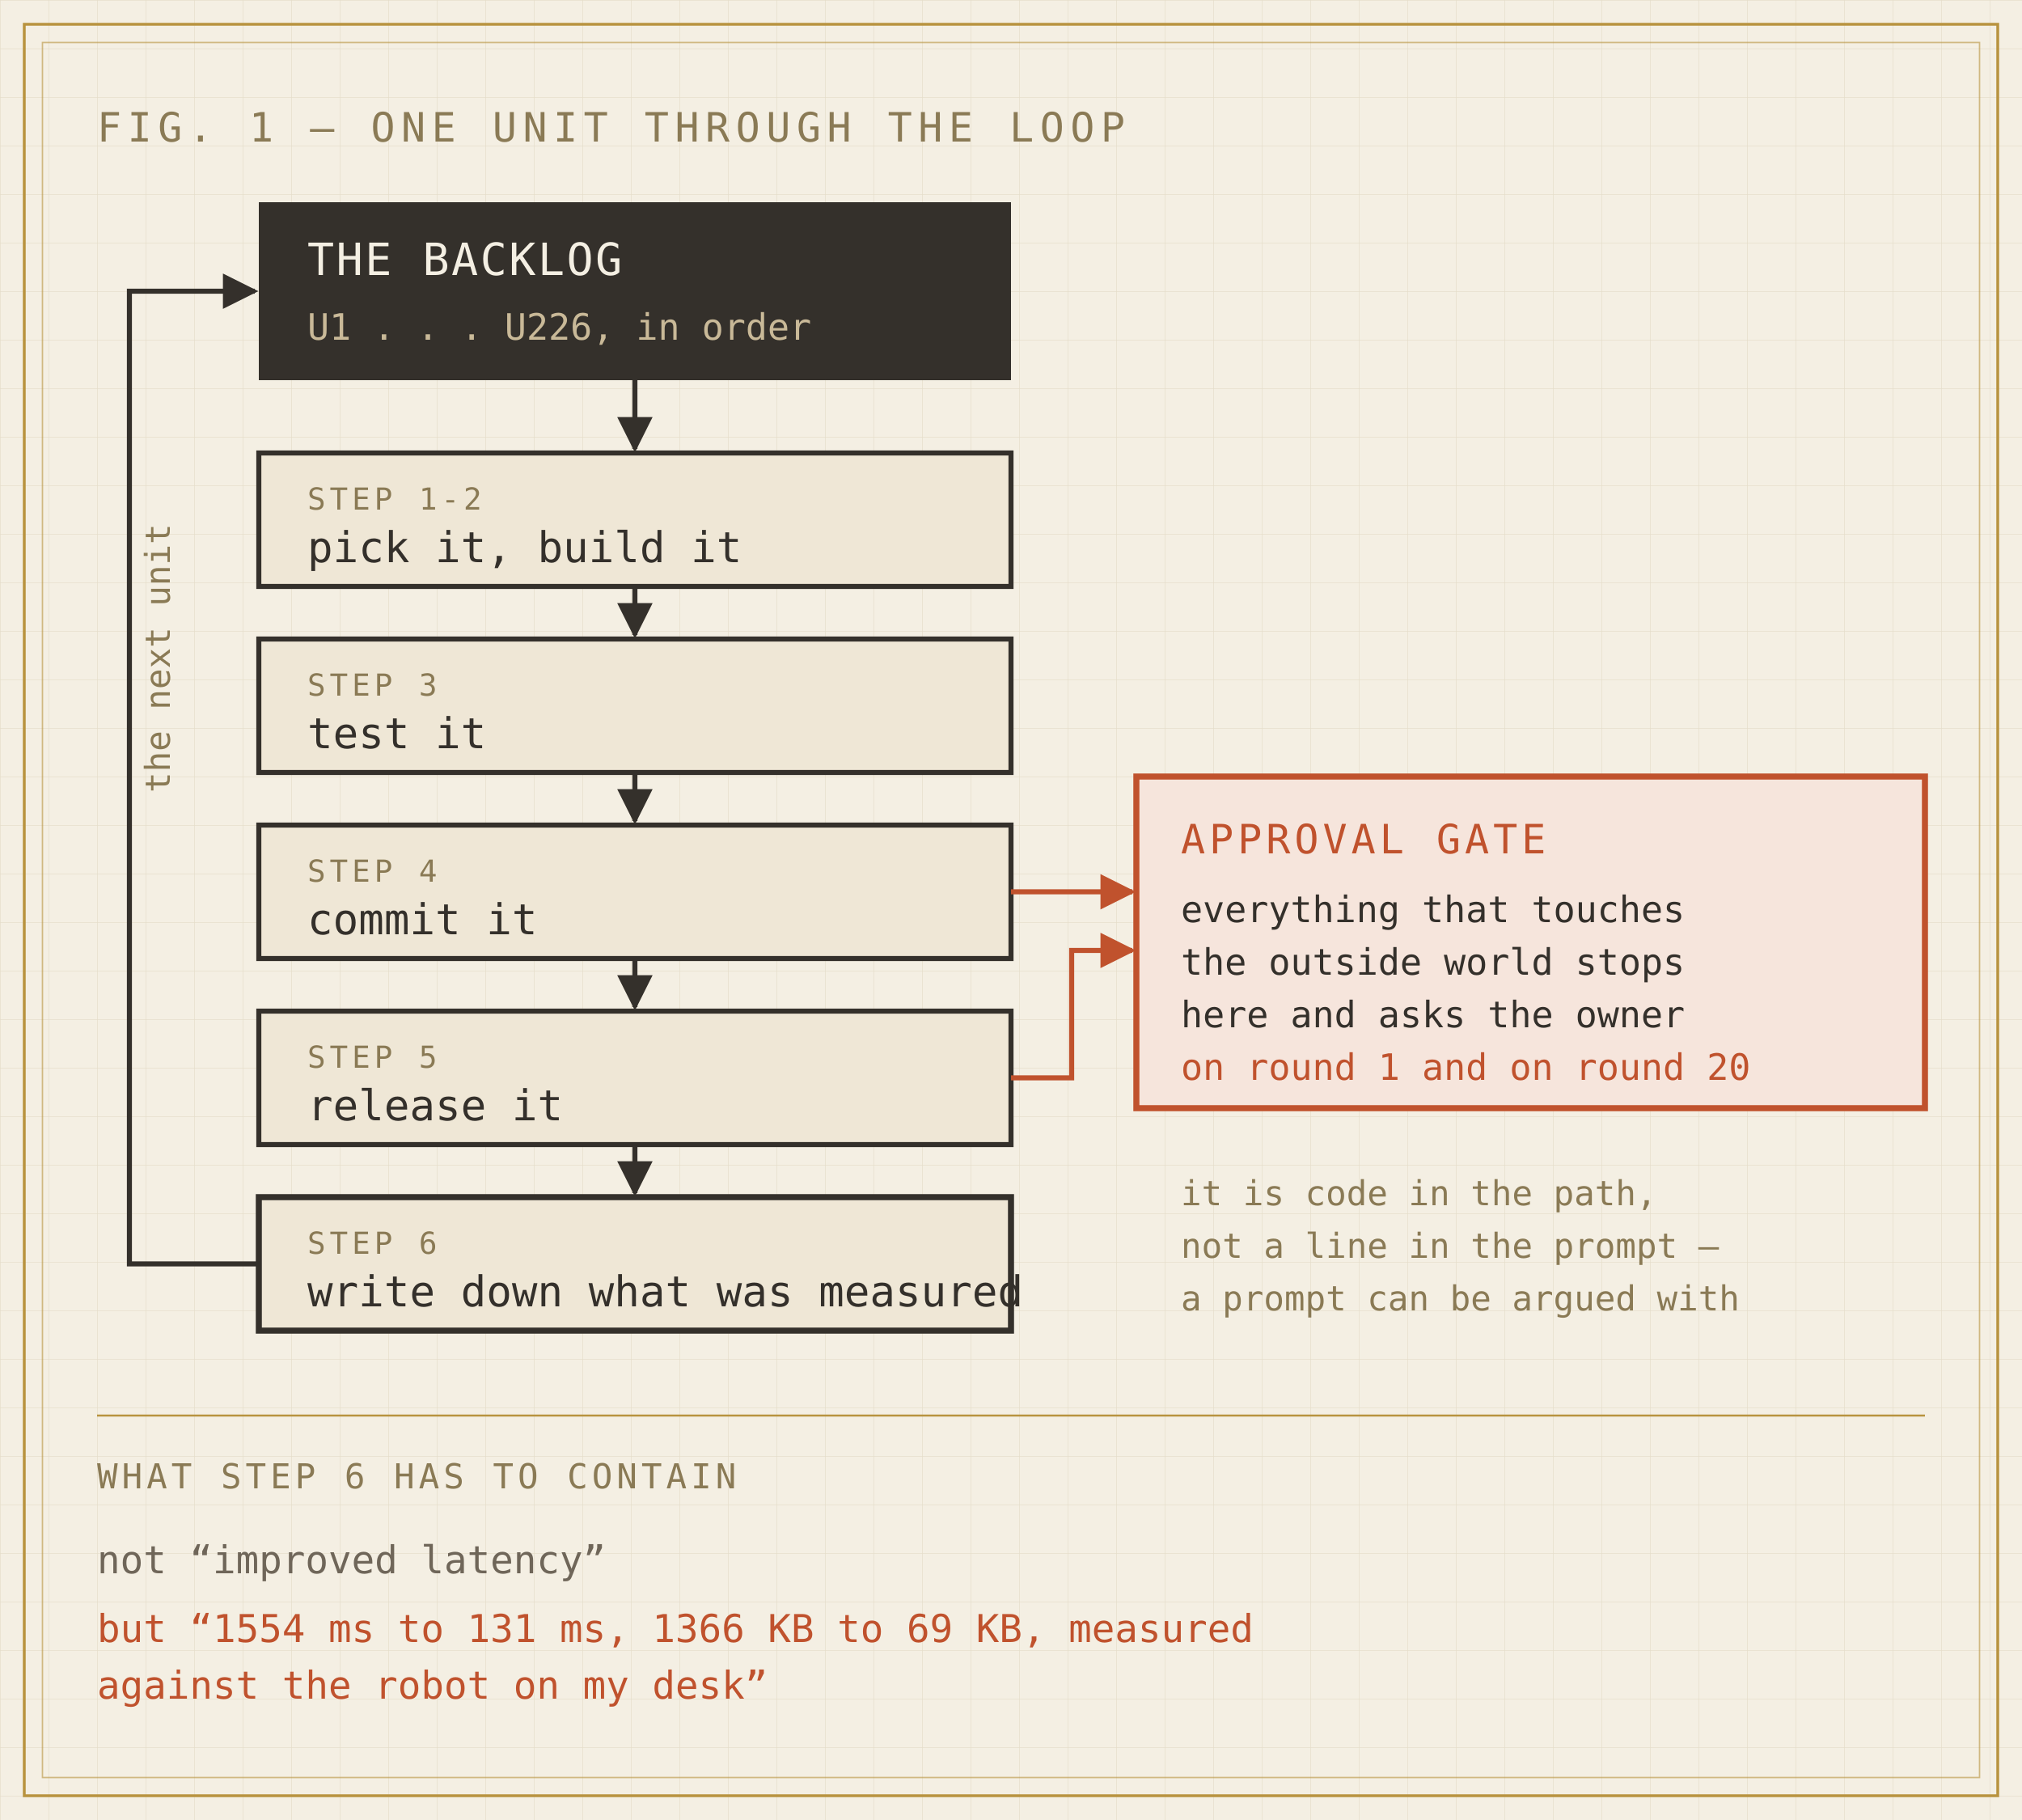
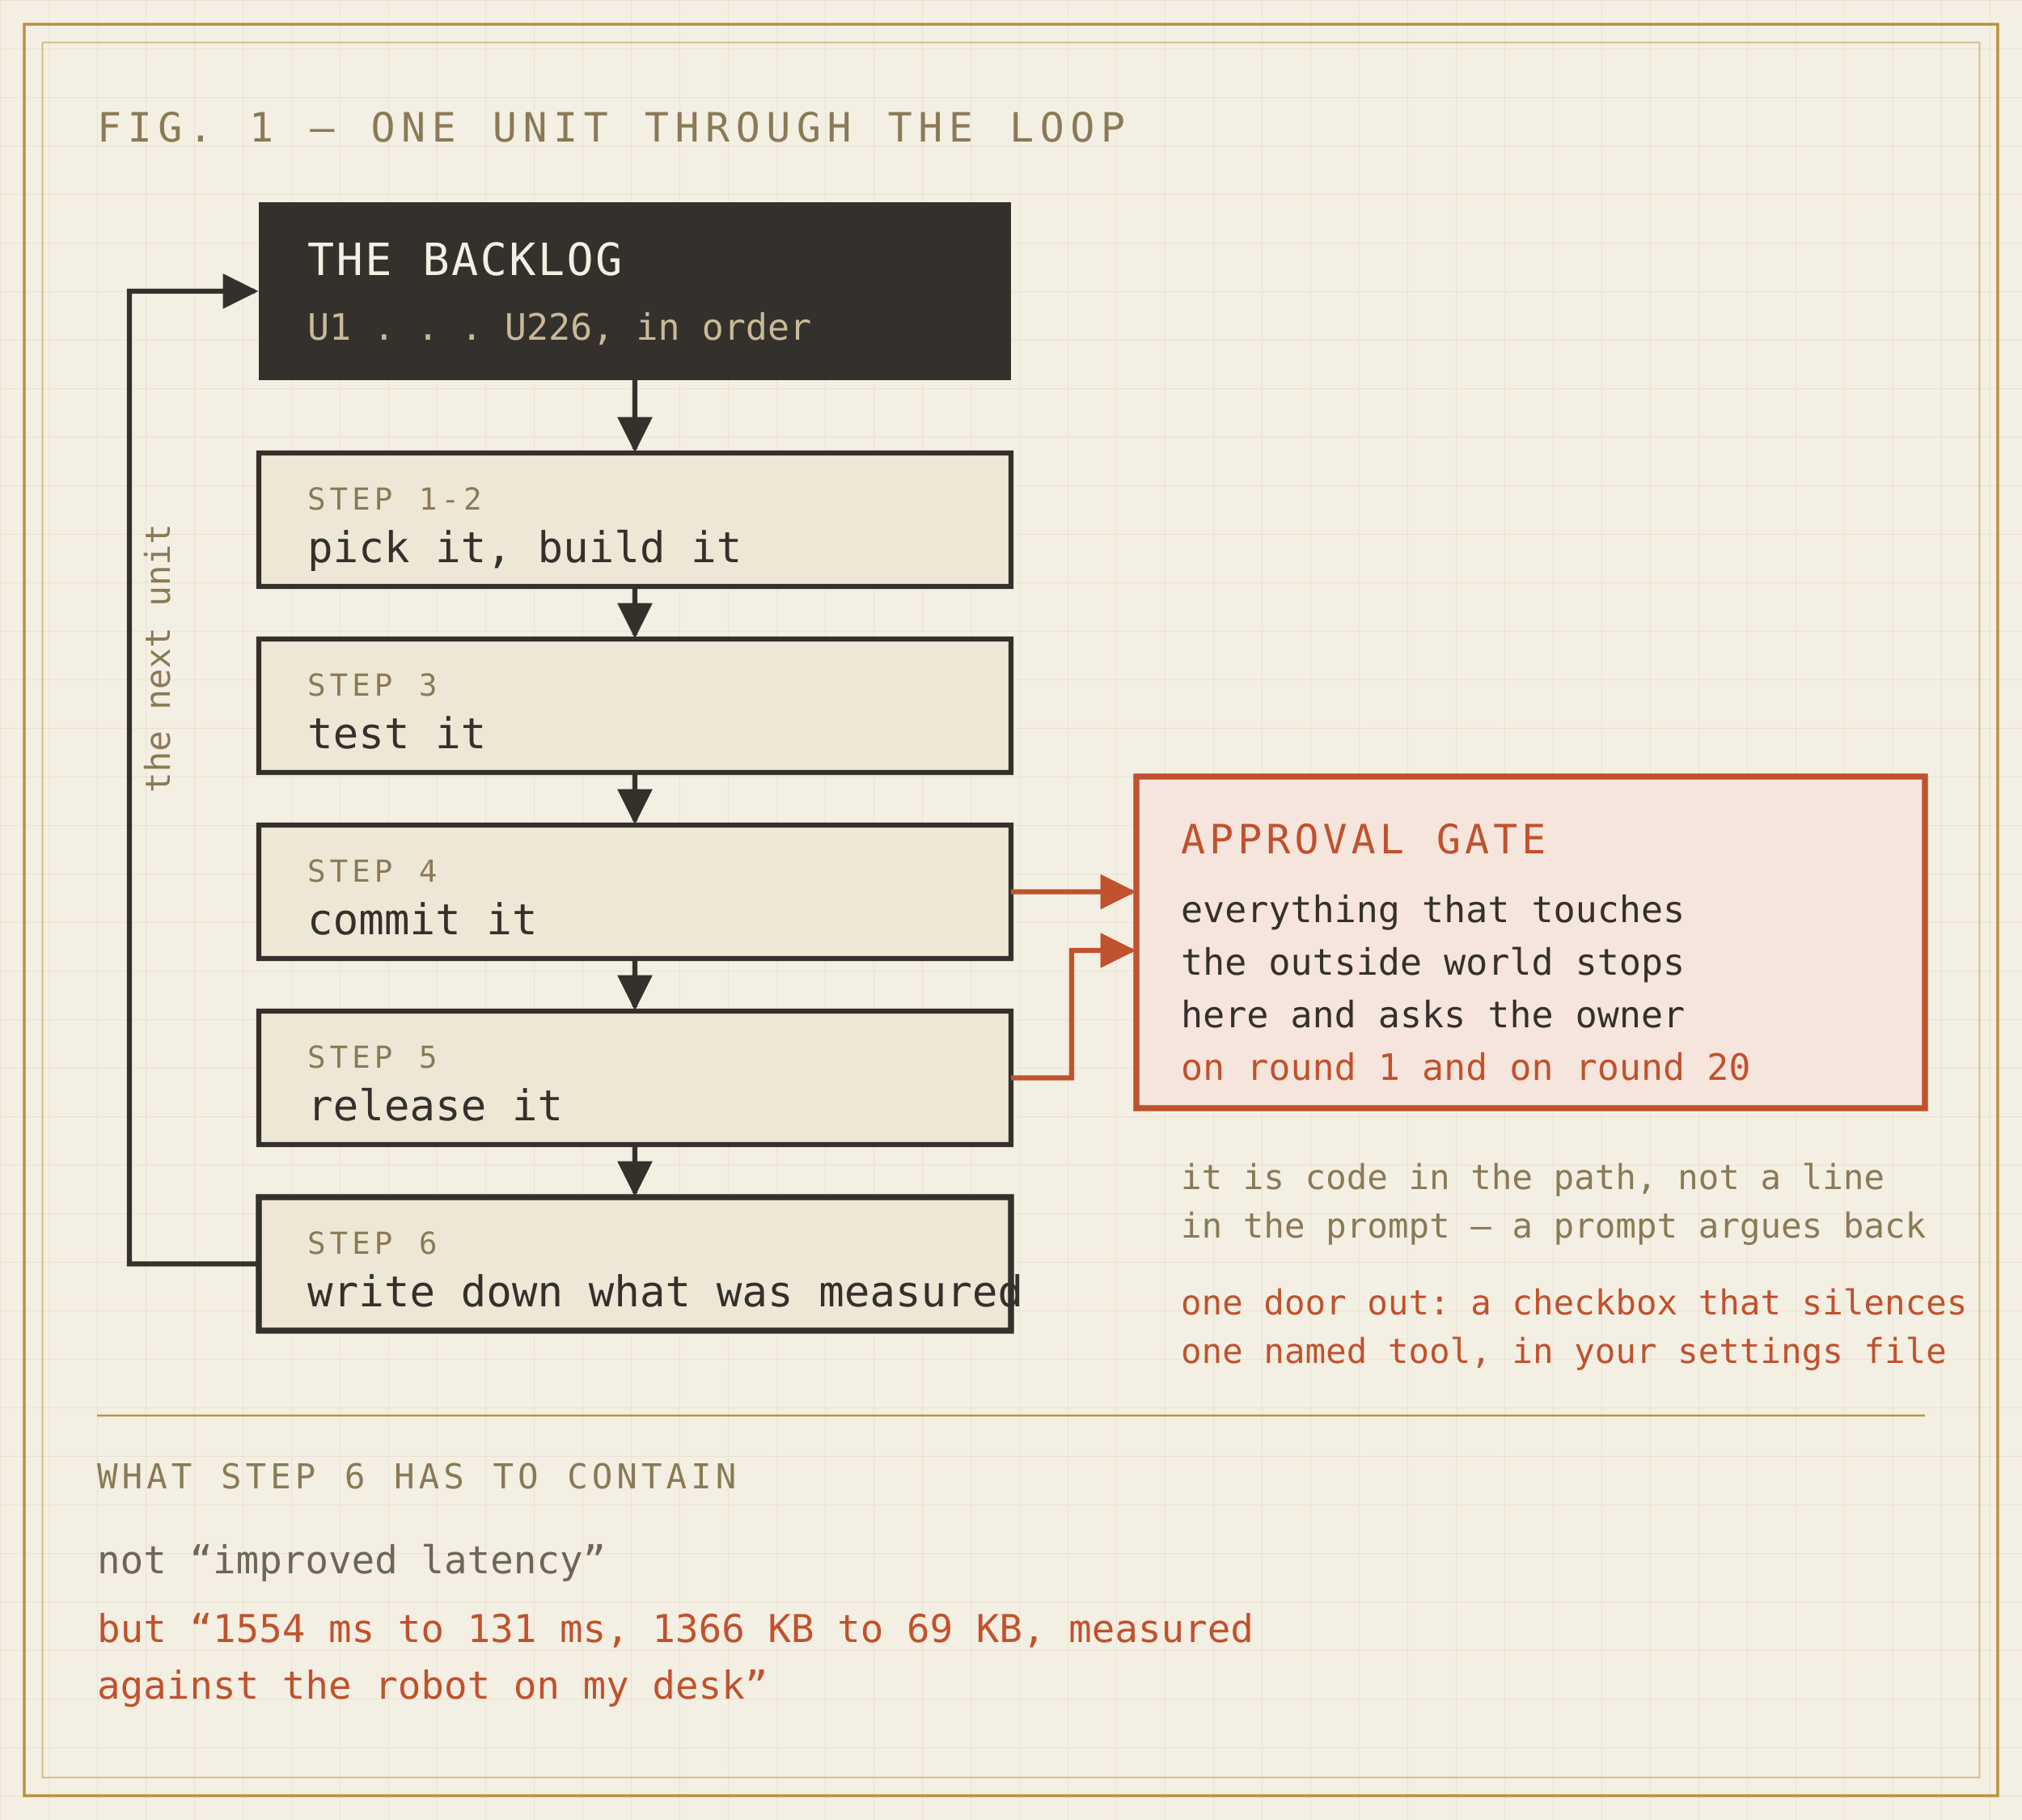
- <svg xmlns="http://www.w3.org/2000/svg" viewBox="0 0 1000 900" role="img" aria-label="One unit through the loop. A backlog of numbered units hands over a unit. The loop picks and builds it, tests it, commits it, releases it, and finally writes a ledger entry — which returns to the backlog for the next unit. Committing and releasing both divert through an approval gate that stops and asks the owner every time, on round one and on round twenty, because the gate is code in the tool path rather than a line in the prompt. A panel at the bottom contrasts a vague ledger entry with a measured one.">
+ <svg xmlns="http://www.w3.org/2000/svg" viewBox="0 0 1000 900" role="img" aria-label="One unit through the loop. A backlog of numbered units hands over a unit. The loop picks and builds it, tests it, commits it, releases it, and finally writes a ledger entry — which returns to the backlog for the next unit. Committing and releasing both divert through an approval gate that stops and asks the owner every time, on round one and on round twenty, because the gate is code in the tool path rather than a line in the prompt. The one way out is a checkbox that silences a single named tool by writing it into the settings file. A panel at the bottom contrasts a vague ledger entry with a measured one.">
  <defs>
    <pattern id="g7" width="24" height="24" patternUnits="userSpaceOnUse">
      <path d="M24 0H0V24" fill="none" stroke="#c9b998" stroke-width="0.5" opacity="0.35" />
    </pattern>
    <marker id="a7" viewBox="0 0 10 10" refX="9" refY="5" markerWidth="7" markerHeight="7" orient="auto">
      <path d="M0 0 L10 5 L0 10 z" fill="#34302b" />
    </marker>
    <marker id="a7r" viewBox="0 0 10 10" refX="9" refY="5" markerWidth="7" markerHeight="7" orient="auto">
      <path d="M0 0 L10 5 L0 10 z" fill="#c0522d" />
    </marker>
  </defs>
  <rect width="1000" height="900" fill="#f4efe3" />
  <rect width="1000" height="900" fill="url(#g7)" />
  <rect x="12" y="12" width="976" height="876" fill="none" stroke="#b8933f" stroke-width="1.4" />
  <rect x="21" y="21" width="958" height="858" fill="none" stroke="#b8933f" stroke-width="0.7" opacity="0.6" />
  <text x="48" y="70" font-family="Consolas, ui-monospace, monospace" font-size="20" letter-spacing="3" fill="#8a7a55">FIG. 1 — ONE UNIT THROUGH THE LOOP</text>
  <rect x="128" y="100" width="372" height="88" fill="#34302b" />
  <text x="152" y="136" font-family="Consolas, ui-monospace, monospace" font-size="22" letter-spacing="1" fill="#f4efe3">THE BACKLOG</text>
  <text x="152" y="168" font-family="Consolas, ui-monospace, monospace" font-size="18" fill="#c9b998">U1 . . . U226, in order</text>
  <line x1="314" y1="188" x2="314" y2="222" stroke="#34302b" stroke-width="2.5" marker-end="url(#a7)" />
  <g font-family="Consolas, ui-monospace, monospace">
    <rect x="128" y="224" width="372" height="66" fill="#efe7d6" stroke="#34302b" stroke-width="2.5" />
    <text x="152" y="252" font-size="15" letter-spacing="2" fill="#8a7a55">STEP 1-2</text>
    <text x="152" y="278" font-size="21" fill="#34302b">pick it, build it</text>
    <rect x="128" y="316" width="372" height="66" fill="#efe7d6" stroke="#34302b" stroke-width="2.5" />
    <text x="152" y="344" font-size="15" letter-spacing="2" fill="#8a7a55">STEP 3</text>
    <text x="152" y="370" font-size="21" fill="#34302b">test it</text>
    <rect x="128" y="408" width="372" height="66" fill="#efe7d6" stroke="#34302b" stroke-width="2.5" />
    <text x="152" y="436" font-size="15" letter-spacing="2" fill="#8a7a55">STEP 4</text>
    <text x="152" y="462" font-size="21" fill="#34302b">commit it</text>
    <rect x="128" y="500" width="372" height="66" fill="#efe7d6" stroke="#34302b" stroke-width="2.5" />
    <text x="152" y="528" font-size="15" letter-spacing="2" fill="#8a7a55">STEP 5</text>
    <text x="152" y="554" font-size="21" fill="#34302b">release it</text>
    <rect x="128" y="592" width="372" height="66" fill="#efe7d6" stroke="#34302b" stroke-width="3" />
    <text x="152" y="620" font-size="15" letter-spacing="2" fill="#8a7a55">STEP 6</text>
    <text x="152" y="646" font-size="21" fill="#34302b">write down what was measured</text>
  </g>
  <line x1="314" y1="290" x2="314" y2="314" stroke="#34302b" stroke-width="2.5" marker-end="url(#a7)" />
  <line x1="314" y1="382" x2="314" y2="406" stroke="#34302b" stroke-width="2.5" marker-end="url(#a7)" />
  <line x1="314" y1="474" x2="314" y2="498" stroke="#34302b" stroke-width="2.5" marker-end="url(#a7)" />
  <line x1="314" y1="566" x2="314" y2="590" stroke="#34302b" stroke-width="2.5" marker-end="url(#a7)" />
  <path d="M128 625 L64 625 L64 144 L126 144" fill="none" stroke="#34302b" stroke-width="2.5" marker-end="url(#a7)" />
  <text x="84" y="392" font-family="Consolas, ui-monospace, monospace" font-size="17" fill="#8a7a55" transform="rotate(-90 84 392)">the next unit</text>
  <path d="M500 441 L560 441" fill="none" stroke="#c0522d" stroke-width="2.5" marker-end="url(#a7r)" />
  <path d="M500 533 L530 533 L530 470 L560 470" fill="none" stroke="#c0522d" stroke-width="2.5" marker-end="url(#a7r)" />
  <rect x="562" y="384" width="390" height="164" fill="#f6e5dc" stroke="#c0522d" stroke-width="3" />
  <text x="584" y="422" font-family="Consolas, ui-monospace, monospace" font-size="20" letter-spacing="2" fill="#c0522d">APPROVAL GATE</text>
  <text x="584" y="456" font-family="Consolas, ui-monospace, monospace" font-size="18" fill="#34302b">everything that touches</text>
  <text x="584" y="482" font-family="Consolas, ui-monospace, monospace" font-size="18" fill="#34302b">the outside world stops</text>
  <text x="584" y="508" font-family="Consolas, ui-monospace, monospace" font-size="18" fill="#34302b">here and asks the owner</text>
  <text x="584" y="534" font-family="Consolas, ui-monospace, monospace" font-size="18" fill="#c0522d">on round 1 and on round 20</text>
-   <text x="584" y="596" font-family="Consolas, ui-monospace, monospace" font-size="17" fill="#8a7a55">it is code in the path,</text>
-   <text x="584" y="622" font-family="Consolas, ui-monospace, monospace" font-size="17" fill="#8a7a55">not a line in the prompt —</text>
-   <text x="584" y="648" font-family="Consolas, ui-monospace, monospace" font-size="17" fill="#8a7a55">a prompt can be argued with</text>
+   <text x="584" y="588" font-family="Consolas, ui-monospace, monospace" font-size="17" fill="#8a7a55">it is code in the path, not a line</text>
+   <text x="584" y="612" font-family="Consolas, ui-monospace, monospace" font-size="17" fill="#8a7a55">in the prompt — a prompt argues back</text>
+   <text x="584" y="650" font-family="Consolas, ui-monospace, monospace" font-size="17" fill="#c0522d">one door out: a checkbox that silences</text>
+   <text x="584" y="674" font-family="Consolas, ui-monospace, monospace" font-size="17" fill="#c0522d">one named tool, in your settings file</text>
  <line x1="48" y1="700" x2="952" y2="700" stroke="#b8933f" stroke-width="1" />
  <text x="48" y="736" font-family="Consolas, ui-monospace, monospace" font-size="17" letter-spacing="2" fill="#8a7a55">WHAT STEP 6 HAS TO CONTAIN</text>
  <text x="48" y="778" font-family="Consolas, ui-monospace, monospace" font-size="19" fill="#6f6659">not “improved latency”</text>
  <text x="48" y="812" font-family="Consolas, ui-monospace, monospace" font-size="19" fill="#c0522d">but “1554 ms to 131 ms, 1366 KB to 69 KB, measured</text>
  <text x="48" y="840" font-family="Consolas, ui-monospace, monospace" font-size="19" fill="#c0522d">against the robot on my desk”</text>
</svg>
